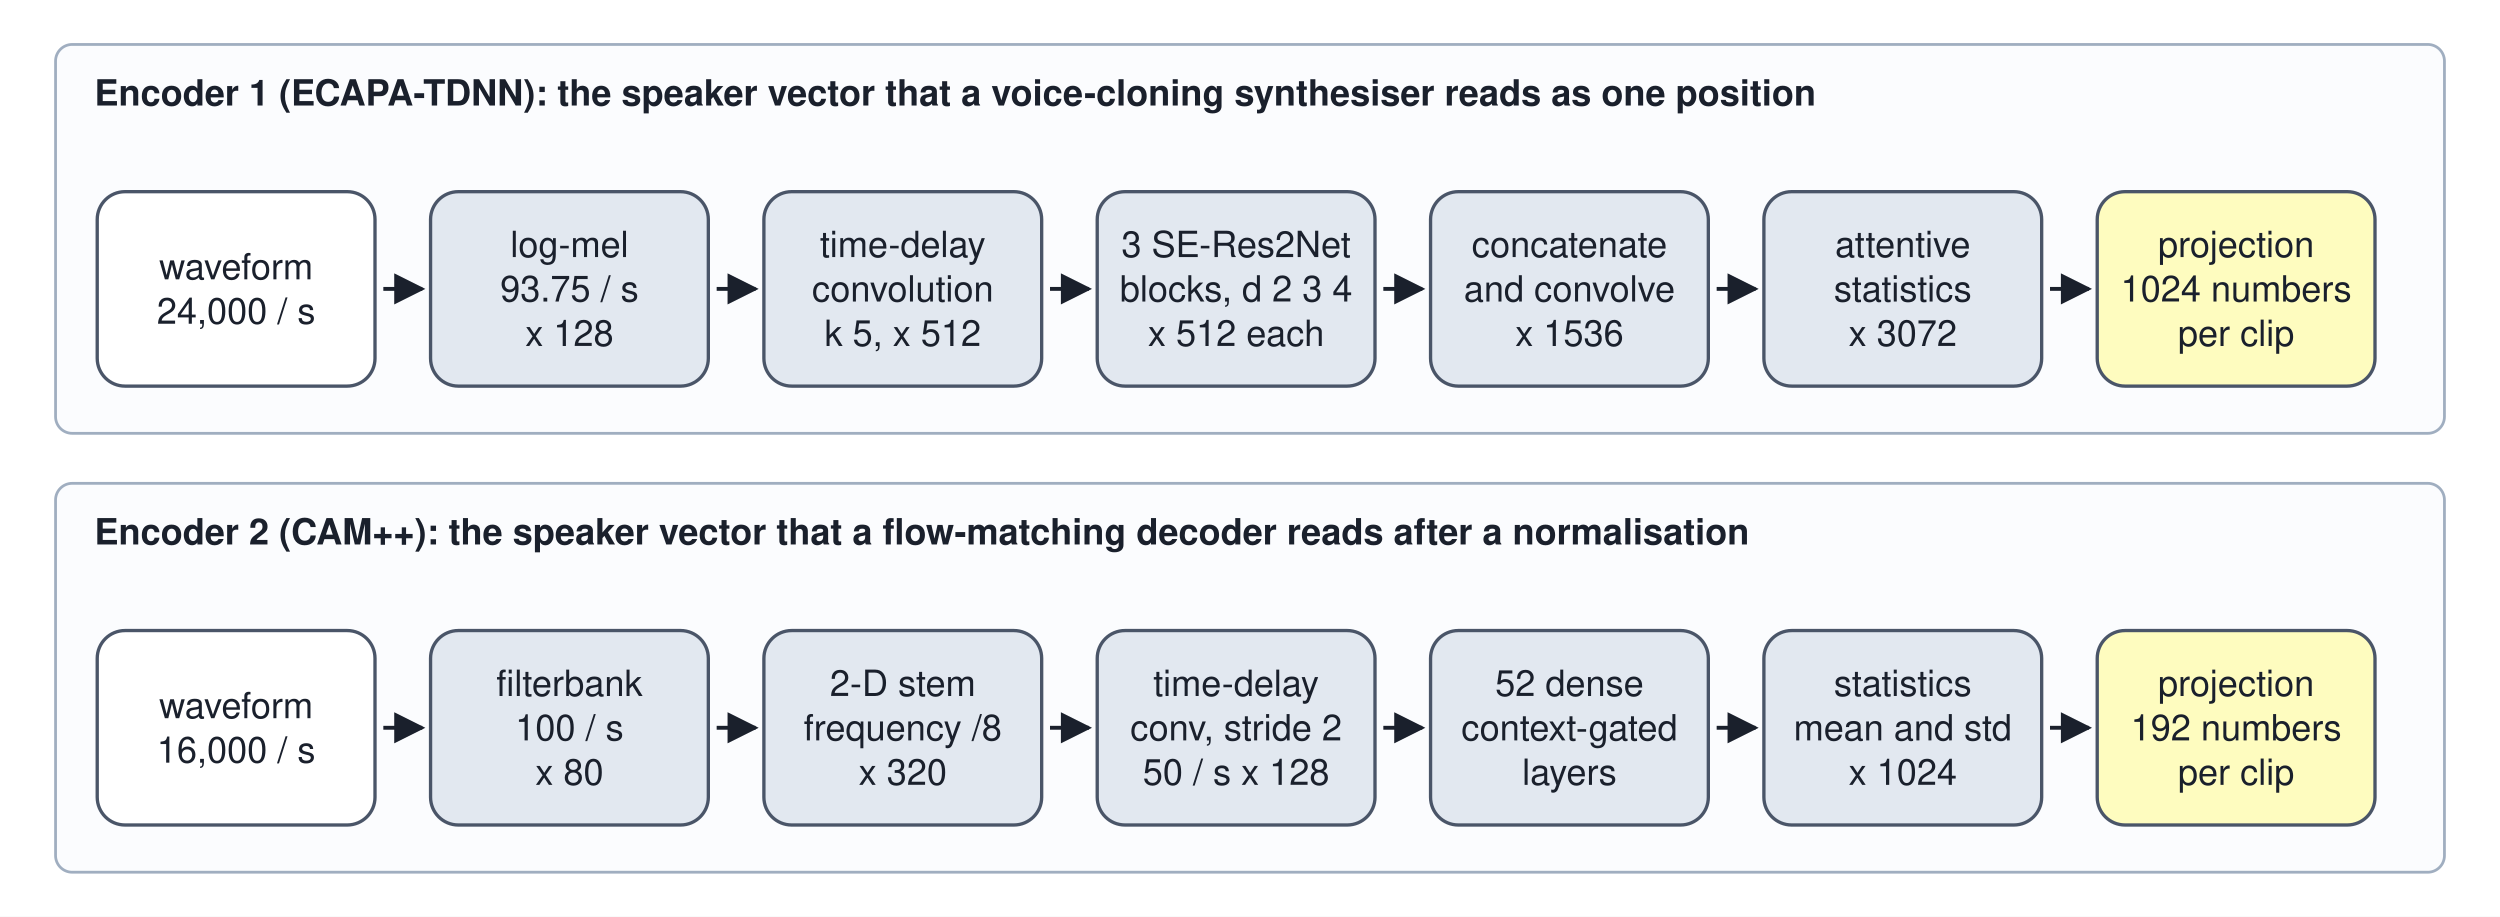
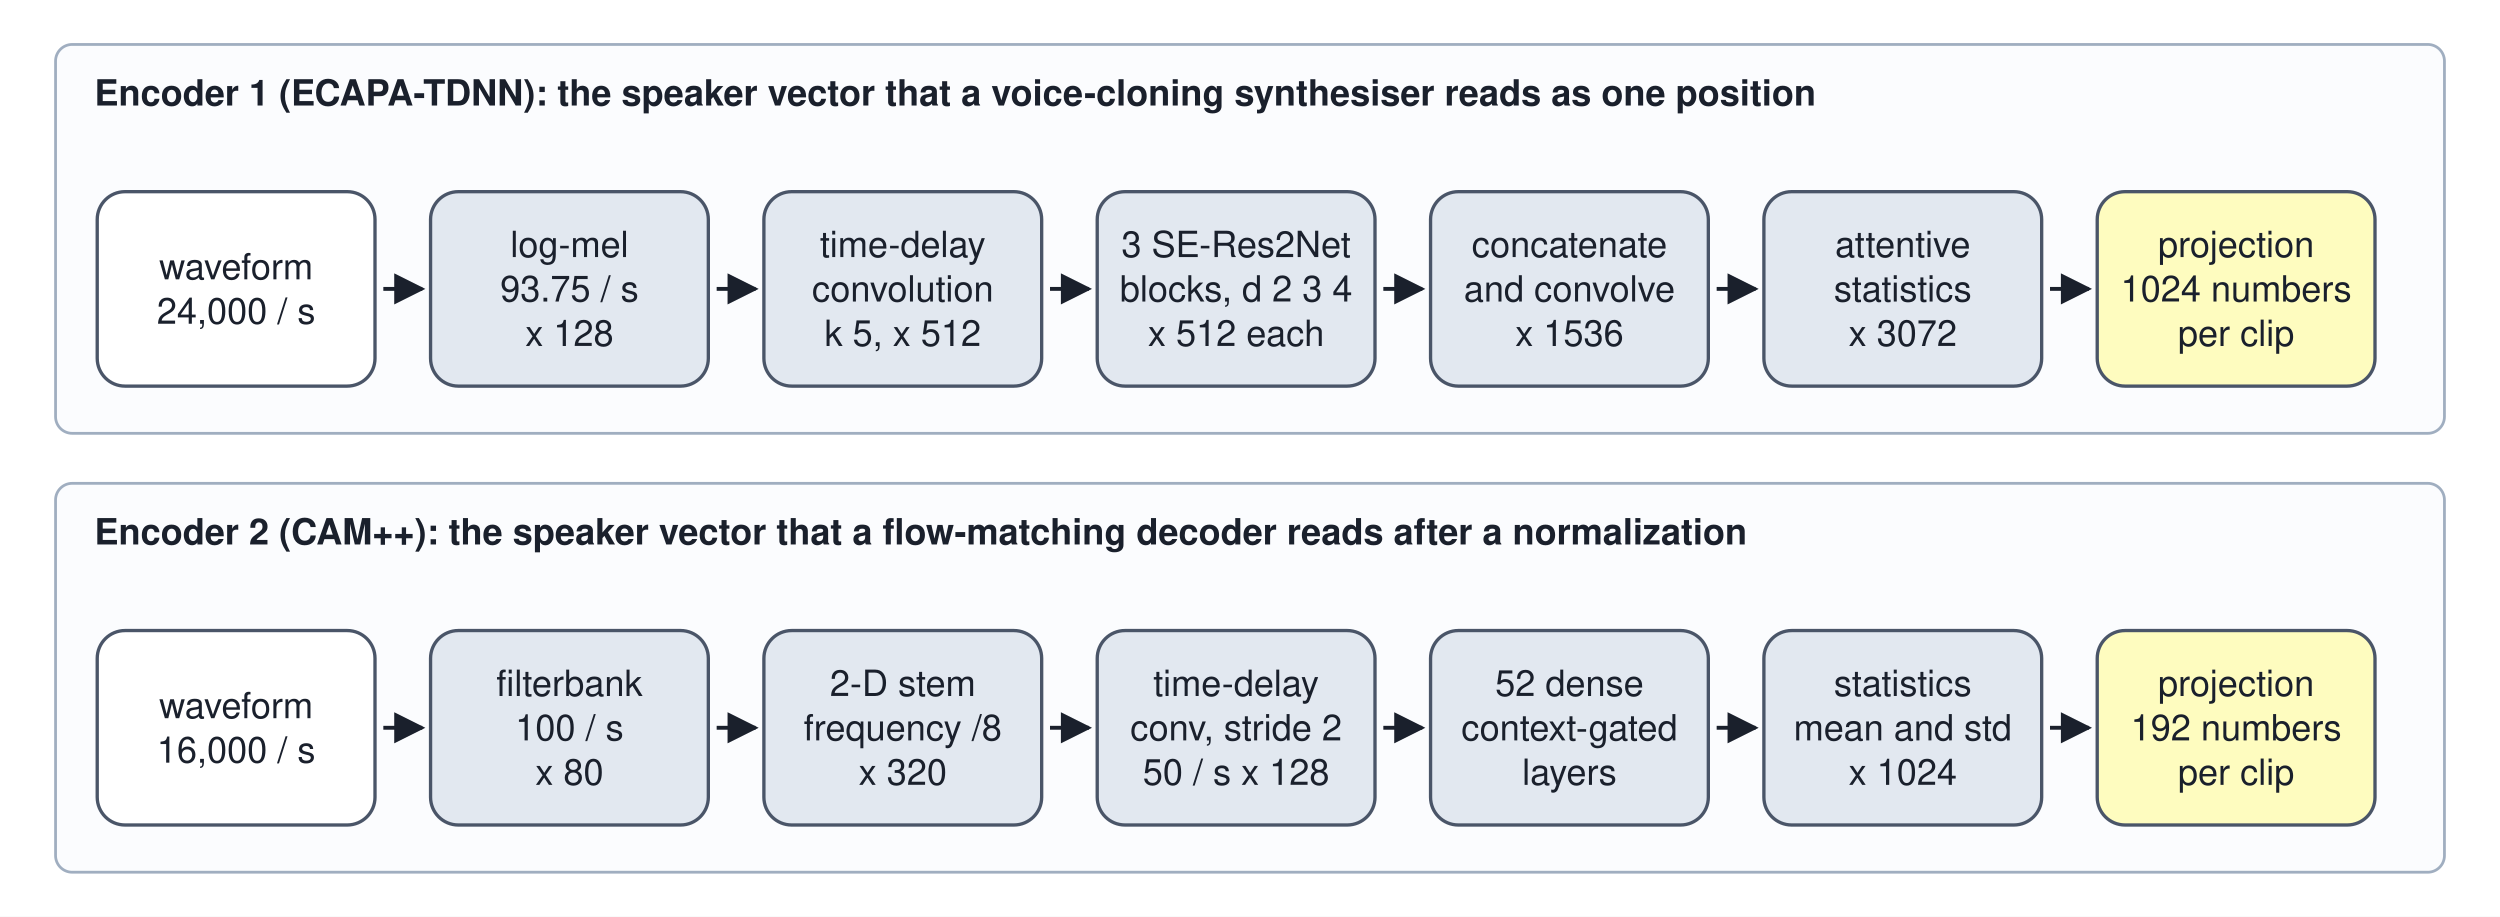
<svg xmlns="http://www.w3.org/2000/svg" viewBox="0 0 900 330" width="900" height="330">
  <defs>
    <marker id="head" viewBox="0 0 10 10" refX="9" refY="5" markerWidth="8" markerHeight="8" orient="auto-start-reverse">
      <path d="M0,0 L10,5 L0,10 z" fill="#1a202c" />
    </marker>
  </defs>
  <rect width="900" height="330" fill="#ffffff" />
  <rect x="20" y="16" width="860" height="140" rx="6" fill="#fbfcfe" stroke="#a0aec0" stroke-width="1" />
  <text x="34" y="38" font-family="Helvetica, Arial, sans-serif" font-size="13" font-weight="bold" fill="#1a202c">Encoder 1 (ECAPA-TDNN): the speaker vector that a voice-cloning synthesiser reads as one position</text>
  <rect x="35" y="69" width="100" height="70" rx="10" fill="#ffffff" stroke="#4a5568" stroke-width="1.2" />
  <text x="85" y="100.55" font-family="Helvetica, Arial, sans-serif" font-size="13" font-weight="normal" fill="#1a202c" text-anchor="middle">waveform</text>
  <text x="85" y="116.55" font-family="Helvetica, Arial, sans-serif" font-size="13" font-weight="normal" fill="#1a202c" text-anchor="middle">24,000 / s</text>
  <rect x="155" y="69" width="100" height="70" rx="10" fill="#e2e8f0" stroke="#4a5568" stroke-width="1.2" />
  <text x="205" y="92.55" font-family="Helvetica, Arial, sans-serif" font-size="13" font-weight="normal" fill="#1a202c" text-anchor="middle">log-mel</text>
  <text x="205" y="108.55" font-family="Helvetica, Arial, sans-serif" font-size="13" font-weight="normal" fill="#1a202c" text-anchor="middle">93.75 / s</text>
  <text x="205" y="124.55" font-family="Helvetica, Arial, sans-serif" font-size="13" font-weight="normal" fill="#1a202c" text-anchor="middle">x 128</text>
  <rect x="275" y="69" width="100" height="70" rx="10" fill="#e2e8f0" stroke="#4a5568" stroke-width="1.2" />
  <text x="325" y="92.55" font-family="Helvetica, Arial, sans-serif" font-size="13" font-weight="normal" fill="#1a202c" text-anchor="middle">time-delay</text>
  <text x="325" y="108.55" font-family="Helvetica, Arial, sans-serif" font-size="13" font-weight="normal" fill="#1a202c" text-anchor="middle">convolution</text>
  <text x="325" y="124.55" font-family="Helvetica, Arial, sans-serif" font-size="13" font-weight="normal" fill="#1a202c" text-anchor="middle">k 5, x 512</text>
  <rect x="395" y="69" width="100" height="70" rx="10" fill="#e2e8f0" stroke="#4a5568" stroke-width="1.2" />
  <text x="445" y="92.55" font-family="Helvetica, Arial, sans-serif" font-size="13" font-weight="normal" fill="#1a202c" text-anchor="middle">3 SE-Res2Net</text>
  <text x="445" y="108.55" font-family="Helvetica, Arial, sans-serif" font-size="13" font-weight="normal" fill="#1a202c" text-anchor="middle">blocks, d 2 3 4</text>
  <text x="445" y="124.55" font-family="Helvetica, Arial, sans-serif" font-size="13" font-weight="normal" fill="#1a202c" text-anchor="middle">x 512 each</text>
  <rect x="515" y="69" width="100" height="70" rx="10" fill="#e2e8f0" stroke="#4a5568" stroke-width="1.2" />
  <text x="565" y="92.55" font-family="Helvetica, Arial, sans-serif" font-size="13" font-weight="normal" fill="#1a202c" text-anchor="middle">concatenate</text>
  <text x="565" y="108.55" font-family="Helvetica, Arial, sans-serif" font-size="13" font-weight="normal" fill="#1a202c" text-anchor="middle">and convolve</text>
  <text x="565" y="124.55" font-family="Helvetica, Arial, sans-serif" font-size="13" font-weight="normal" fill="#1a202c" text-anchor="middle">x 1536</text>
  <rect x="635" y="69" width="100" height="70" rx="10" fill="#e2e8f0" stroke="#4a5568" stroke-width="1.2" />
  <text x="685" y="92.55" font-family="Helvetica, Arial, sans-serif" font-size="13" font-weight="normal" fill="#1a202c" text-anchor="middle">attentive</text>
  <text x="685" y="108.55" font-family="Helvetica, Arial, sans-serif" font-size="13" font-weight="normal" fill="#1a202c" text-anchor="middle">statistics</text>
  <text x="685" y="124.55" font-family="Helvetica, Arial, sans-serif" font-size="13" font-weight="normal" fill="#1a202c" text-anchor="middle">x 3072</text>
  <rect x="755" y="69" width="100" height="70" rx="10" fill="#fefcbf" stroke="#4a5568" stroke-width="1.2" />
  <text x="805" y="92.55" font-family="Helvetica, Arial, sans-serif" font-size="13" font-weight="normal" fill="#1a202c" text-anchor="middle">projection</text>
  <text x="805" y="108.55" font-family="Helvetica, Arial, sans-serif" font-size="13" font-weight="normal" fill="#1a202c" text-anchor="middle">1024 numbers</text>
  <text x="805" y="124.55" font-family="Helvetica, Arial, sans-serif" font-size="13" font-weight="normal" fill="#1a202c" text-anchor="middle">per clip</text>
  <line x1="138" y1="104" x2="152" y2="104" stroke="#1a202c" stroke-width="1.4" marker-end="url(#head)" />
  <line x1="258" y1="104" x2="272" y2="104" stroke="#1a202c" stroke-width="1.4" marker-end="url(#head)" />
  <line x1="378" y1="104" x2="392" y2="104" stroke="#1a202c" stroke-width="1.4" marker-end="url(#head)" />
  <line x1="498" y1="104" x2="512" y2="104" stroke="#1a202c" stroke-width="1.4" marker-end="url(#head)" />
  <line x1="618" y1="104" x2="632" y2="104" stroke="#1a202c" stroke-width="1.4" marker-end="url(#head)" />
  <line x1="738" y1="104" x2="752" y2="104" stroke="#1a202c" stroke-width="1.4" marker-end="url(#head)" />
  <rect x="20" y="174" width="860" height="140" rx="6" fill="#fbfcfe" stroke="#a0aec0" stroke-width="1" />
-   <text x="34" y="196" font-family="Helvetica, Arial, sans-serif" font-size="13" font-weight="bold" fill="#1a202c">Encoder 2 (CAM++): the speaker vector that a flow-matching decoder reads after a normalisation</text>
+   <text x="34" y="196" font-family="Helvetica, Arial, sans-serif" font-size="13" font-weight="bold" fill="#1a202c">Encoder 2 (CAM++): the speaker vector that a flow-matching decoder reads after a normalization</text>
  <rect x="35" y="227" width="100" height="70" rx="10" fill="#ffffff" stroke="#4a5568" stroke-width="1.2" />
  <text x="85" y="258.55" font-family="Helvetica, Arial, sans-serif" font-size="13" font-weight="normal" fill="#1a202c" text-anchor="middle">waveform</text>
  <text x="85" y="274.55" font-family="Helvetica, Arial, sans-serif" font-size="13" font-weight="normal" fill="#1a202c" text-anchor="middle">16,000 / s</text>
  <rect x="155" y="227" width="100" height="70" rx="10" fill="#e2e8f0" stroke="#4a5568" stroke-width="1.2" />
  <text x="205" y="250.55" font-family="Helvetica, Arial, sans-serif" font-size="13" font-weight="normal" fill="#1a202c" text-anchor="middle">filterbank</text>
  <text x="205" y="266.55" font-family="Helvetica, Arial, sans-serif" font-size="13" font-weight="normal" fill="#1a202c" text-anchor="middle">100 / s</text>
  <text x="205" y="282.55" font-family="Helvetica, Arial, sans-serif" font-size="13" font-weight="normal" fill="#1a202c" text-anchor="middle">x 80</text>
  <rect x="275" y="227" width="100" height="70" rx="10" fill="#e2e8f0" stroke="#4a5568" stroke-width="1.2" />
  <text x="325" y="250.55" font-family="Helvetica, Arial, sans-serif" font-size="13" font-weight="normal" fill="#1a202c" text-anchor="middle">2-D stem</text>
  <text x="325" y="266.55" font-family="Helvetica, Arial, sans-serif" font-size="13" font-weight="normal" fill="#1a202c" text-anchor="middle">frequency /8</text>
  <text x="325" y="282.55" font-family="Helvetica, Arial, sans-serif" font-size="13" font-weight="normal" fill="#1a202c" text-anchor="middle">x 320</text>
  <rect x="395" y="227" width="100" height="70" rx="10" fill="#e2e8f0" stroke="#4a5568" stroke-width="1.2" />
  <text x="445" y="250.55" font-family="Helvetica, Arial, sans-serif" font-size="13" font-weight="normal" fill="#1a202c" text-anchor="middle">time-delay</text>
  <text x="445" y="266.55" font-family="Helvetica, Arial, sans-serif" font-size="13" font-weight="normal" fill="#1a202c" text-anchor="middle">conv, stride 2</text>
  <text x="445" y="282.55" font-family="Helvetica, Arial, sans-serif" font-size="13" font-weight="normal" fill="#1a202c" text-anchor="middle">50 / s x 128</text>
  <rect x="515" y="227" width="100" height="70" rx="10" fill="#e2e8f0" stroke="#4a5568" stroke-width="1.2" />
  <text x="565" y="250.55" font-family="Helvetica, Arial, sans-serif" font-size="13" font-weight="normal" fill="#1a202c" text-anchor="middle">52 dense</text>
  <text x="565" y="266.55" font-family="Helvetica, Arial, sans-serif" font-size="13" font-weight="normal" fill="#1a202c" text-anchor="middle">context-gated</text>
  <text x="565" y="282.55" font-family="Helvetica, Arial, sans-serif" font-size="13" font-weight="normal" fill="#1a202c" text-anchor="middle">layers</text>
  <rect x="635" y="227" width="100" height="70" rx="10" fill="#e2e8f0" stroke="#4a5568" stroke-width="1.2" />
  <text x="685" y="250.55" font-family="Helvetica, Arial, sans-serif" font-size="13" font-weight="normal" fill="#1a202c" text-anchor="middle">statistics</text>
  <text x="685" y="266.55" font-family="Helvetica, Arial, sans-serif" font-size="13" font-weight="normal" fill="#1a202c" text-anchor="middle">mean and std</text>
  <text x="685" y="282.55" font-family="Helvetica, Arial, sans-serif" font-size="13" font-weight="normal" fill="#1a202c" text-anchor="middle">x 1024</text>
  <rect x="755" y="227" width="100" height="70" rx="10" fill="#fefcbf" stroke="#4a5568" stroke-width="1.2" />
  <text x="805" y="250.55" font-family="Helvetica, Arial, sans-serif" font-size="13" font-weight="normal" fill="#1a202c" text-anchor="middle">projection</text>
  <text x="805" y="266.55" font-family="Helvetica, Arial, sans-serif" font-size="13" font-weight="normal" fill="#1a202c" text-anchor="middle">192 numbers</text>
  <text x="805" y="282.55" font-family="Helvetica, Arial, sans-serif" font-size="13" font-weight="normal" fill="#1a202c" text-anchor="middle">per clip</text>
  <line x1="138" y1="262" x2="152" y2="262" stroke="#1a202c" stroke-width="1.4" marker-end="url(#head)" />
  <line x1="258" y1="262" x2="272" y2="262" stroke="#1a202c" stroke-width="1.4" marker-end="url(#head)" />
  <line x1="378" y1="262" x2="392" y2="262" stroke="#1a202c" stroke-width="1.4" marker-end="url(#head)" />
  <line x1="498" y1="262" x2="512" y2="262" stroke="#1a202c" stroke-width="1.4" marker-end="url(#head)" />
  <line x1="618" y1="262" x2="632" y2="262" stroke="#1a202c" stroke-width="1.4" marker-end="url(#head)" />
  <line x1="738" y1="262" x2="752" y2="262" stroke="#1a202c" stroke-width="1.4" marker-end="url(#head)" />
</svg>
